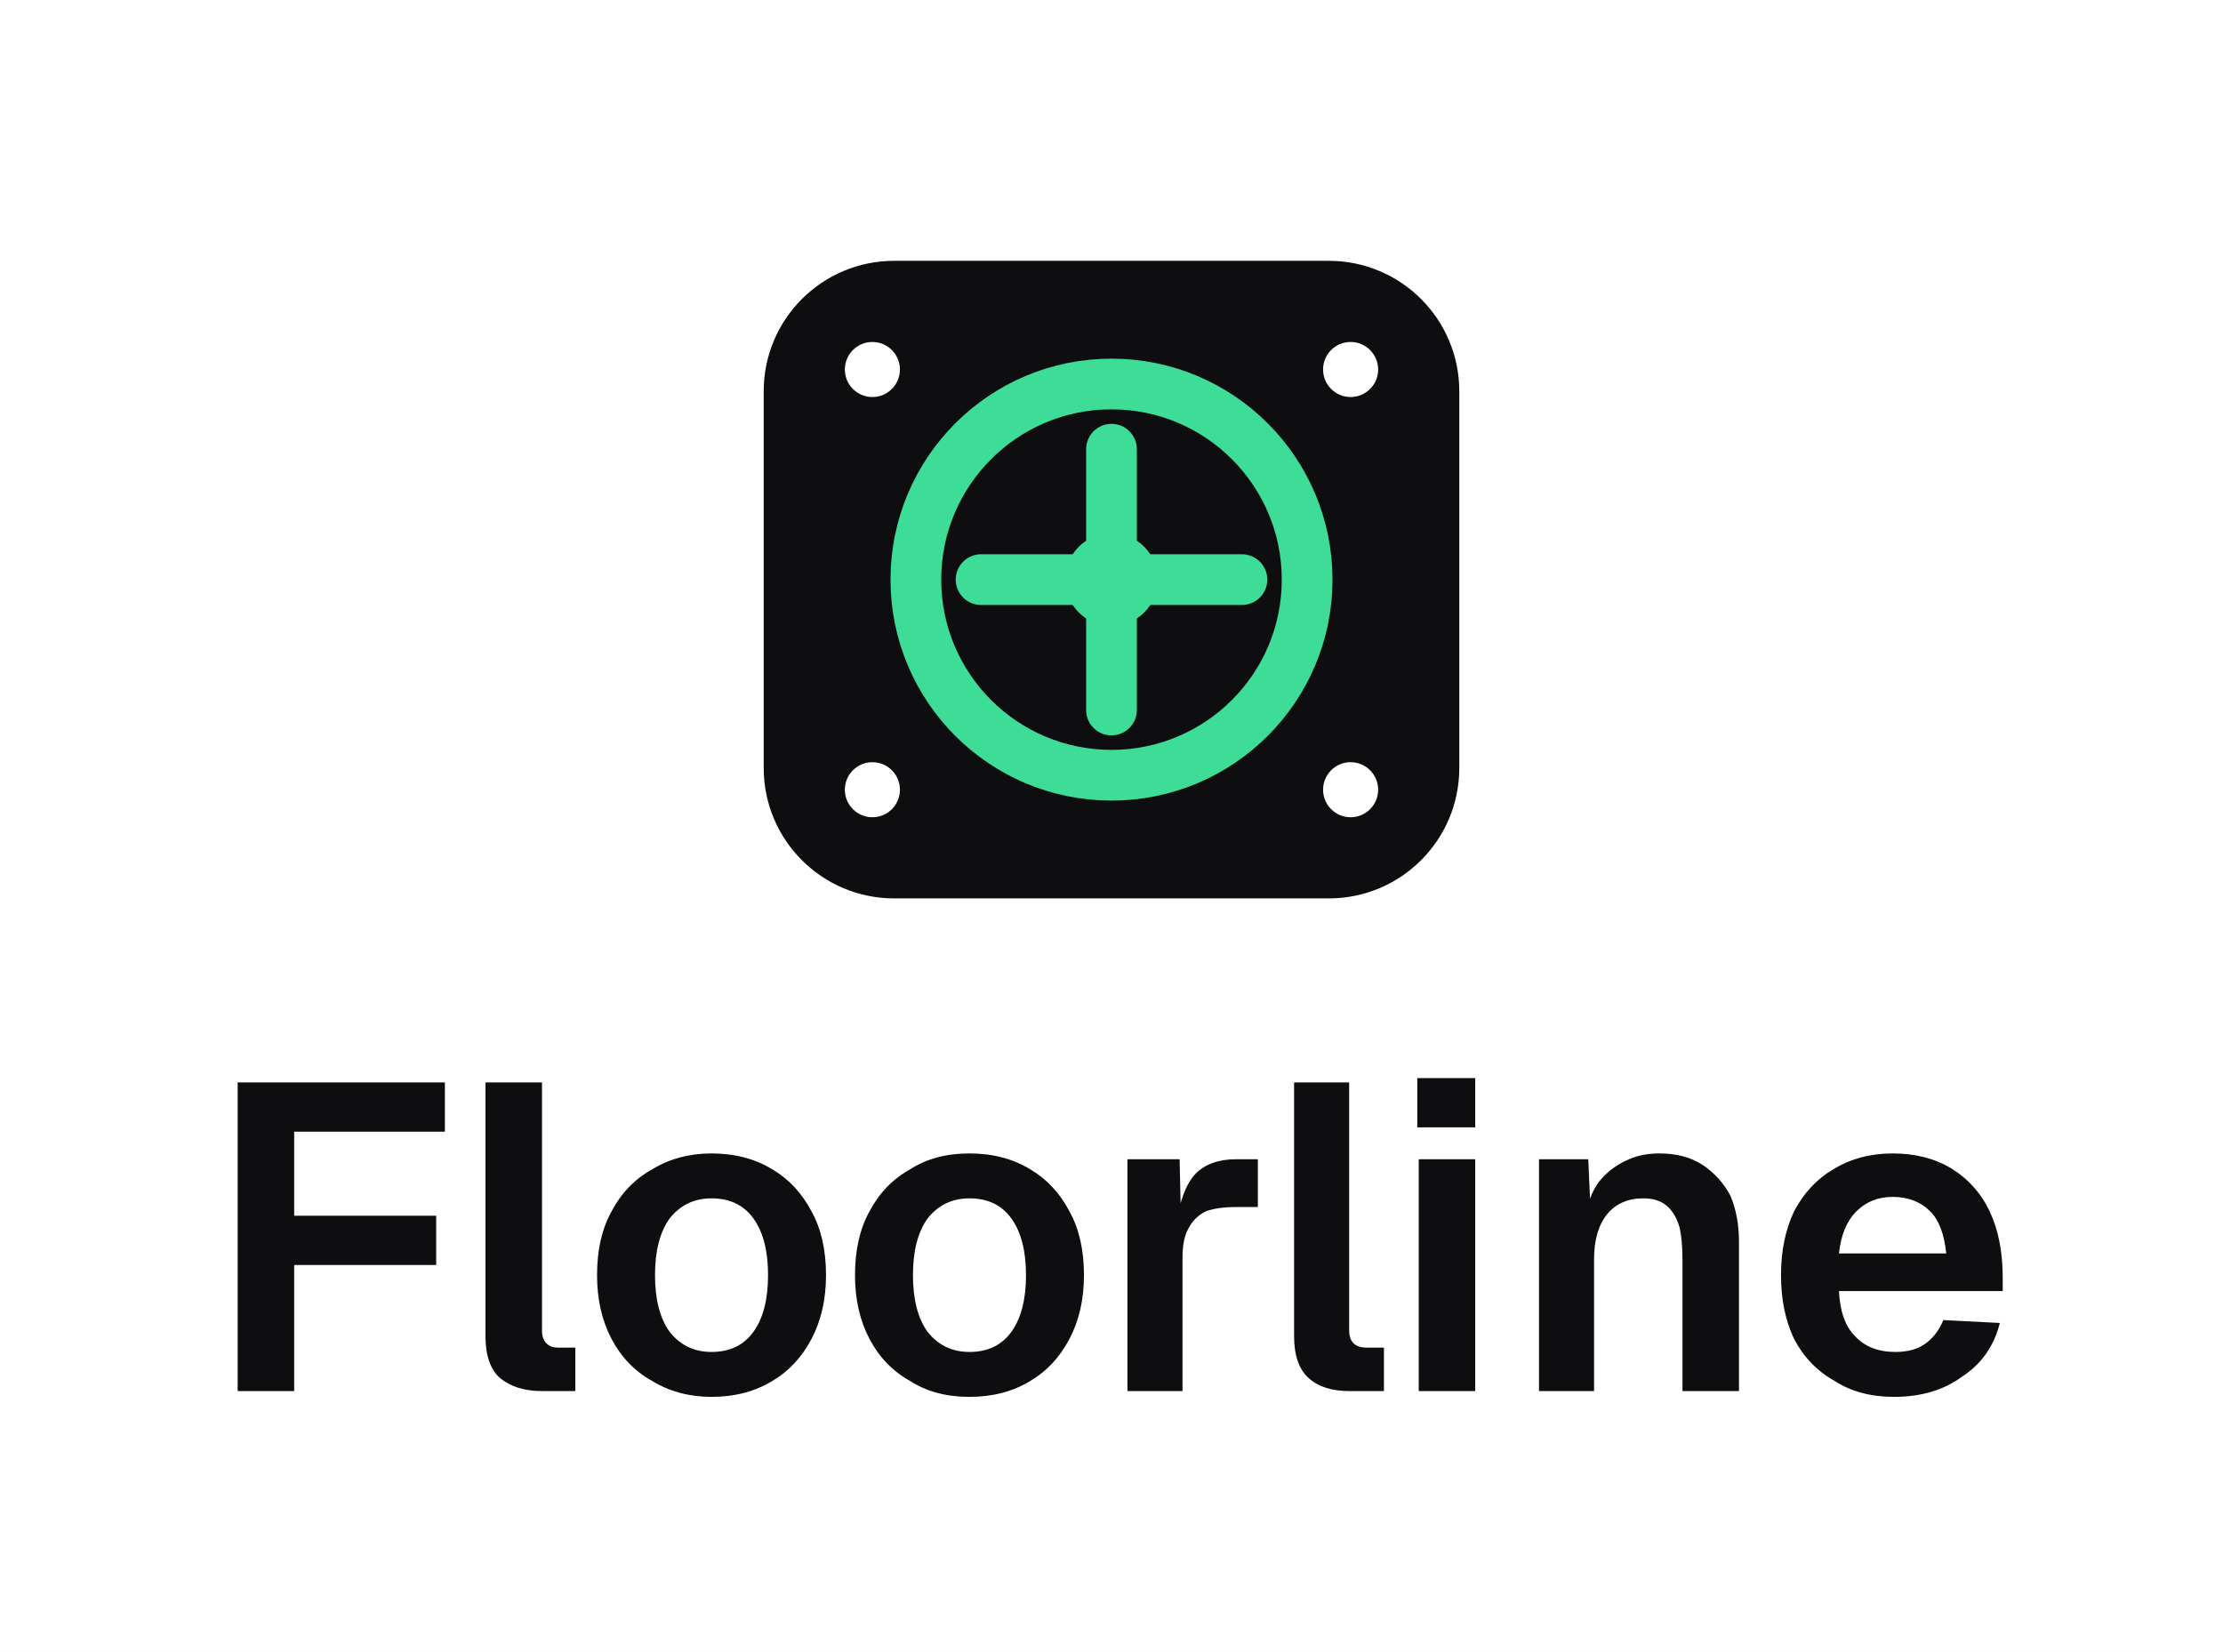
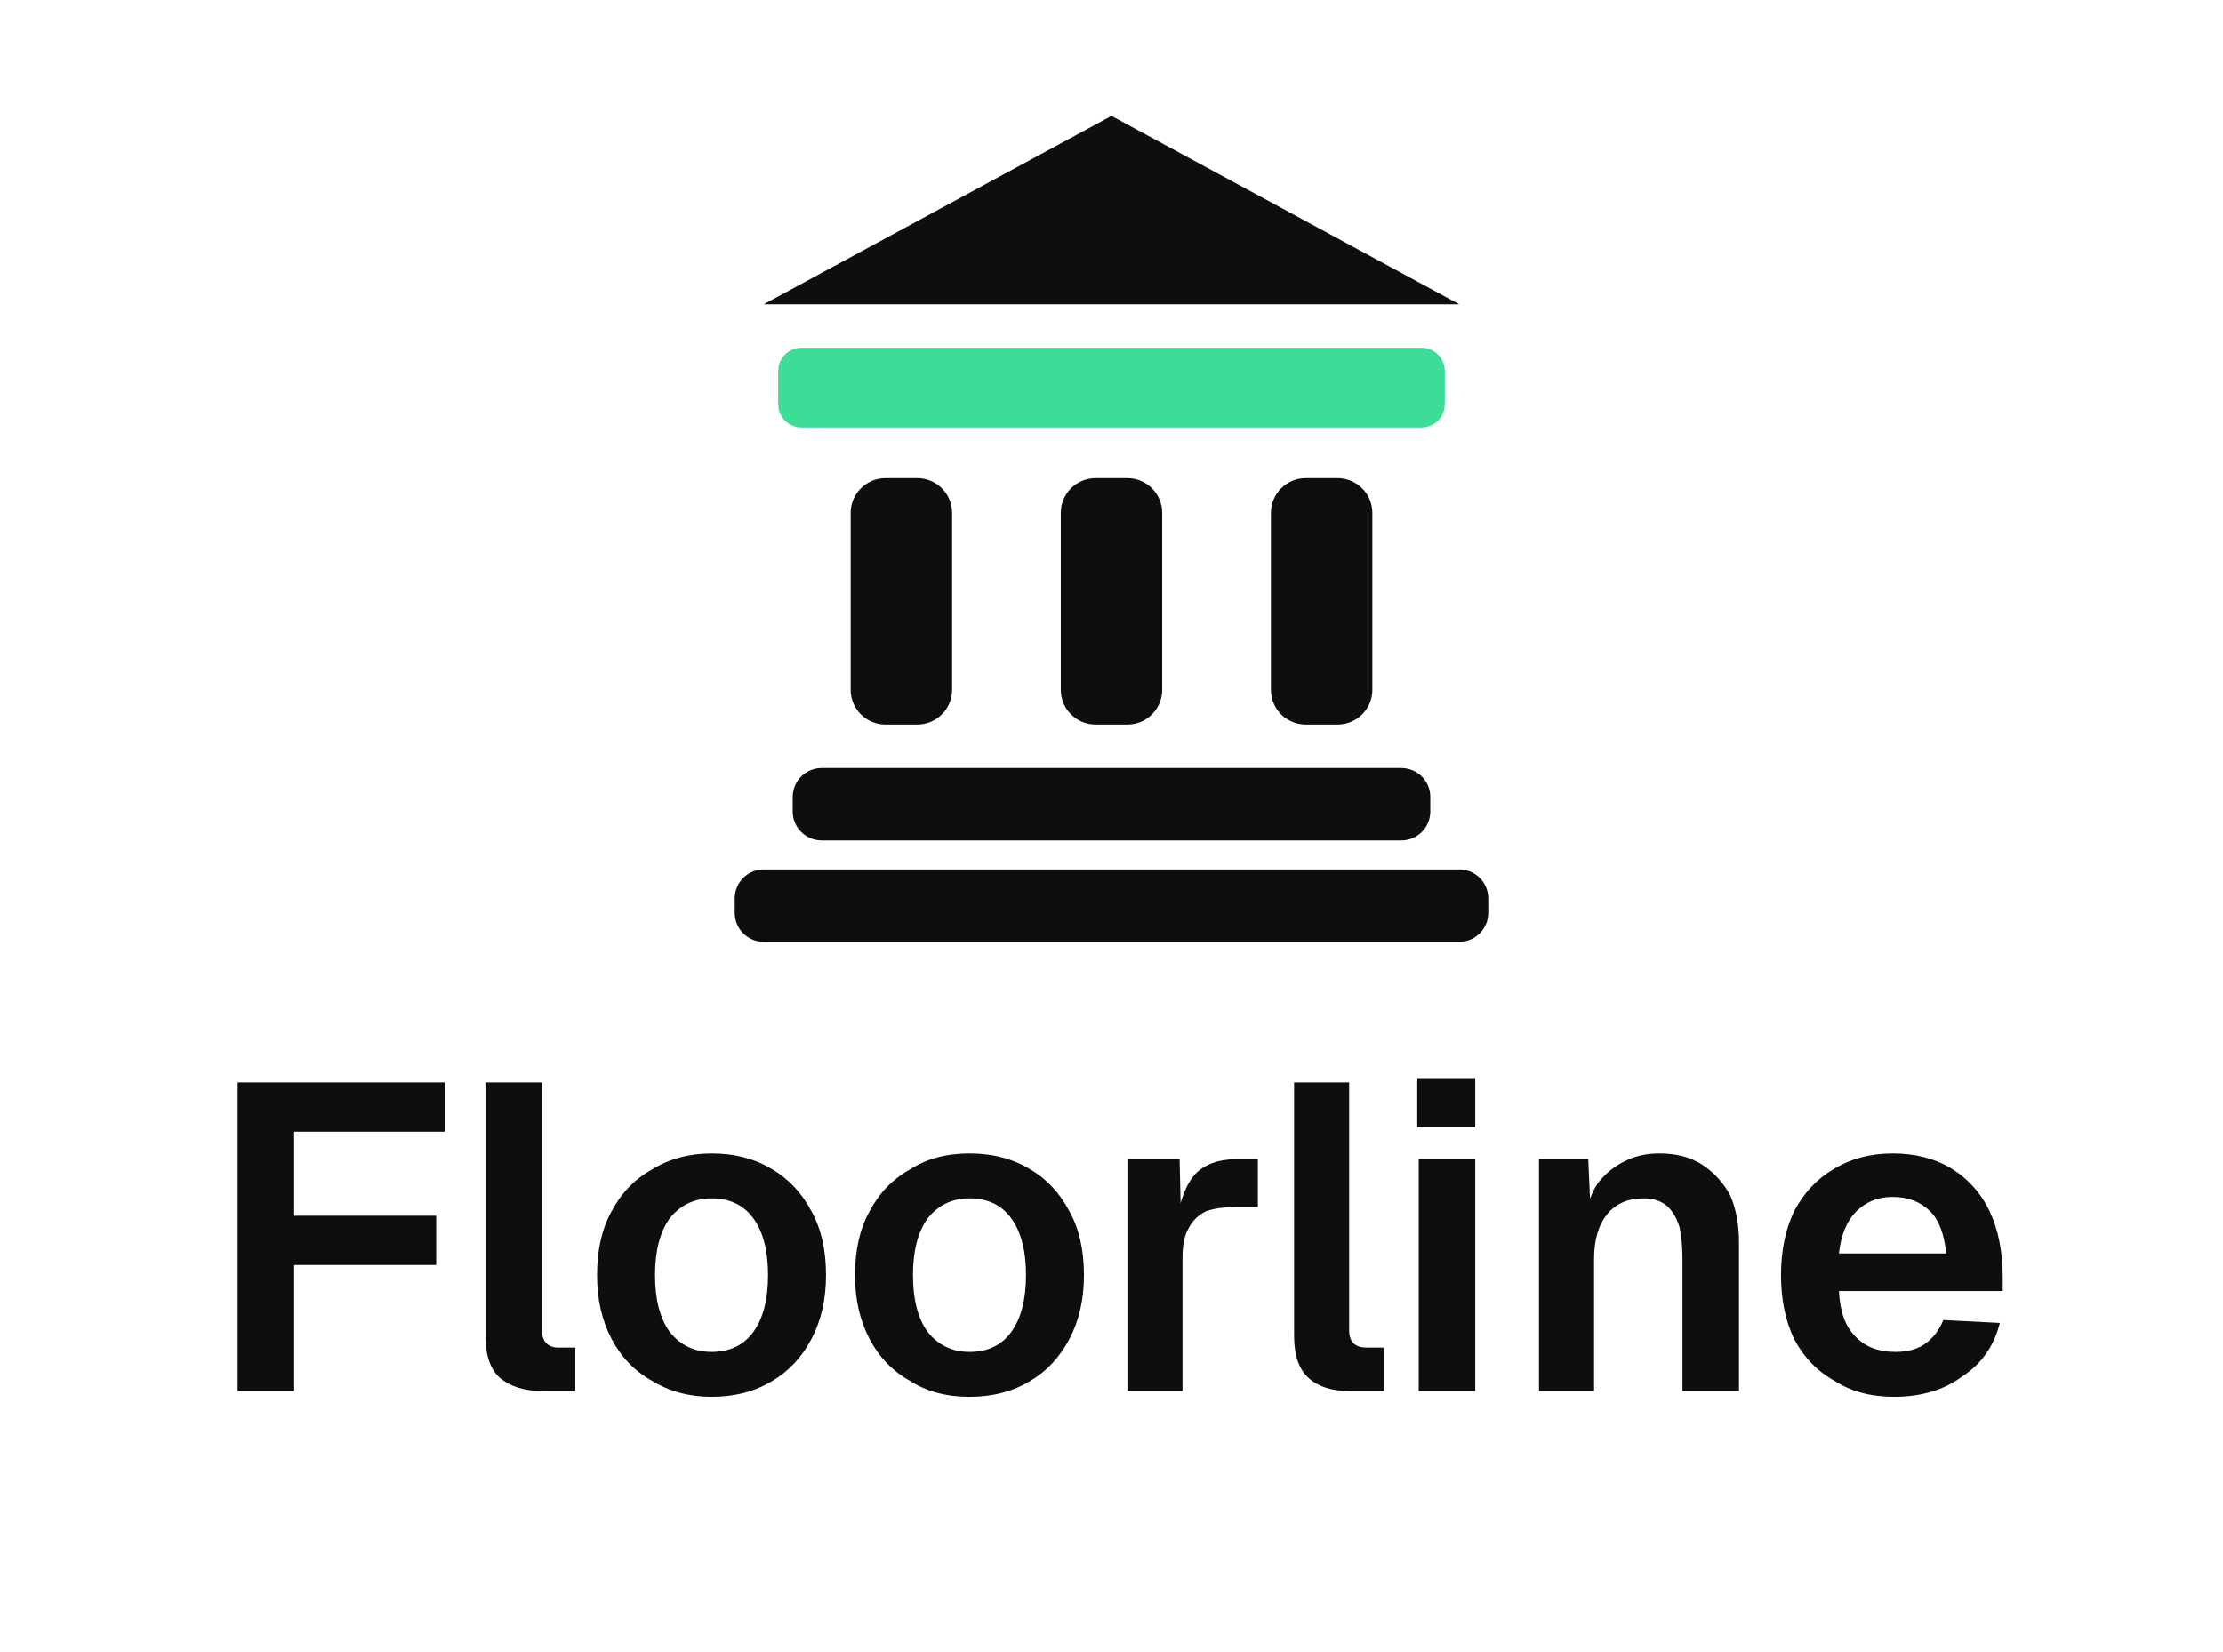
<svg xmlns="http://www.w3.org/2000/svg" viewBox="0 0 153.4 114">
  <rect width="153.4" height="114" fill="#FFFFFF" />
-   <g transform="translate(44.7 6)">
-     <rect x="8" y="12" width="48" height="44" rx="9" fill="#0E0E10" />
-     <circle cx="32" cy="34" r="13.5" fill="none" stroke="#3DDC97" stroke-width="3.5" />
-     <path d="M32 25 V43 M23 34 H41" stroke="#3DDC97" stroke-width="3.5" stroke-linecap="round" />
-     <circle cx="32" cy="34" r="3.2" fill="#3DDC97" />
-     <circle cx="15.5" cy="19.5" r="1.9" fill="#FFFFFF" />
-     <circle cx="48.5" cy="19.5" r="1.9" fill="#FFFFFF" />
-     <circle cx="15.5" cy="48.5" r="1.9" fill="#FFFFFF" />
-     <circle cx="48.5" cy="48.5" r="1.9" fill="#FFFFFF" />
+   <g transform="translate(44.7 2)">
+     <path d="M32 6 L56 19 H8 Z" fill="#0E0E10" />
+     <rect x="9" y="22" width="46" height="5.5" rx="1.6" fill="#3DDC97" />
+     <rect x="14" y="31" width="7" height="17" rx="2.4" fill="#0E0E10" />
+     <rect x="28.5" y="31" width="7" height="17" rx="2.4" fill="#0E0E10" />
+     <rect x="43" y="31" width="7" height="17" rx="2.4" fill="#0E0E10" />
+     <rect x="10" y="51" width="44" height="5" rx="2" fill="#0E0E10" />
+     <rect x="6" y="58" width="52" height="5" rx="2" fill="#0E0E10" />
  </g>
  <g transform="translate(14 96)">
    <path d="M2.4 0.0V-21.3H16.7V-17.9H4.2L6.3 -20.1V-10.3L4.2 -12.1H16.1V-8.7H4.2L6.3 -10.5V0.0Z M23.4 0.0Q21.6 0.0 20.5 -0.9Q19.5 -1.8 19.5 -3.8V-21.3H23.4V-4.2Q23.4 -3.6 23.7 -3.3Q24.0 -3.0 24.5 -3.0H25.7V0.0Z M35.1 0.4Q32.8 0.4 31.0 -0.7Q29.2 -1.7 28.2 -3.6Q27.2 -5.5 27.2 -8.0Q27.2 -10.6 28.2 -12.4Q29.2 -14.3 31.0 -15.3Q32.8 -16.4 35.1 -16.4Q37.5 -16.4 39.3 -15.3Q41.0 -14.3 42.0 -12.4Q43.0 -10.6 43.0 -8.0Q43.0 -5.5 42.0 -3.6Q41.0 -1.7 39.3 -0.7Q37.5 0.4 35.1 0.4ZM35.1 -2.7Q37.0 -2.7 38.0 -4.1Q39.0 -5.5 39.0 -8.0Q39.0 -10.5 38.0 -11.9Q37.0 -13.3 35.1 -13.3Q33.3 -13.3 32.2 -11.9Q31.2 -10.5 31.2 -8.0Q31.2 -5.5 32.2 -4.1Q33.3 -2.7 35.1 -2.7Z M52.9 0.4Q50.5 0.4 48.8 -0.7Q47.0 -1.7 46.0 -3.6Q45.0 -5.5 45.0 -8.0Q45.0 -10.6 46.0 -12.4Q47.0 -14.3 48.8 -15.3Q50.5 -16.4 52.9 -16.4Q55.3 -16.4 57.1 -15.3Q58.8 -14.3 59.8 -12.4Q60.8 -10.6 60.8 -8.0Q60.8 -5.5 59.8 -3.6Q58.8 -1.7 57.1 -0.7Q55.3 0.4 52.9 0.4ZM52.9 -2.7Q54.8 -2.7 55.8 -4.1Q56.8 -5.5 56.8 -8.0Q56.8 -10.5 55.8 -11.9Q54.8 -13.3 52.9 -13.3Q51.1 -13.3 50.0 -11.9Q49.0 -10.5 49.0 -8.0Q49.0 -5.5 50.0 -4.1Q51.1 -2.7 52.9 -2.7Z M63.8 0.0V-16.0H67.4L67.5 -11.6L67.2 -11.6Q67.5 -13.9 68.5 -15.0Q69.5 -16.0 71.3 -16.0H72.8V-12.7H71.3Q70.0 -12.7 69.2 -12.4Q68.4 -12.0 68.0 -11.2Q67.6 -10.5 67.6 -9.2V0.0Z M79.1 0.0Q77.3 0.0 76.3 -0.9Q75.3 -1.8 75.3 -3.8V-21.3H79.1V-4.2Q79.1 -3.6 79.4 -3.3Q79.7 -3.0 80.3 -3.0H81.5V0.0Z M83.9 0.0V-16.0H87.8V0.0ZM83.8 -18.2V-21.6H87.8V-18.2Z M92.2 0.0V-16.0H95.6L95.8 -11.5L95.3 -11.7Q95.6 -13.4 96.3 -14.4Q97.1 -15.4 98.2 -15.9Q99.2 -16.4 100.5 -16.4Q102.3 -16.4 103.5 -15.6Q104.7 -14.8 105.4 -13.5Q106.0 -12.1 106.0 -10.3V0.0H102.1V-9.1Q102.1 -10.4 101.9 -11.3Q101.6 -12.3 101.0 -12.8Q100.4 -13.3 99.4 -13.3Q97.8 -13.3 96.9 -12.2Q96.0 -11.1 96.0 -9.1V0.0Z M116.7 0.4Q114.3 0.4 112.6 -0.7Q110.8 -1.7 109.8 -3.6Q108.9 -5.5 108.9 -8.0Q108.9 -10.5 109.8 -12.4Q110.8 -14.3 112.5 -15.3Q114.3 -16.4 116.6 -16.4Q118.9 -16.4 120.6 -15.4Q122.4 -14.3 123.3 -12.4Q124.2 -10.5 124.2 -7.8V-6.9H112.9Q113.0 -4.8 114.0 -3.8Q115.0 -2.7 116.8 -2.7Q118.1 -2.7 118.9 -3.3Q119.7 -3.9 120.1 -4.9L124.0 -4.7Q123.4 -2.3 121.4 -1.0Q119.5 0.4 116.7 0.4ZM112.9 -9.5H120.3Q120.1 -11.5 119.2 -12.4Q118.2 -13.4 116.6 -13.4Q115.1 -13.4 114.1 -12.4Q113.1 -11.4 112.9 -9.5Z" fill="#0E0E10" />
  </g>
</svg>
